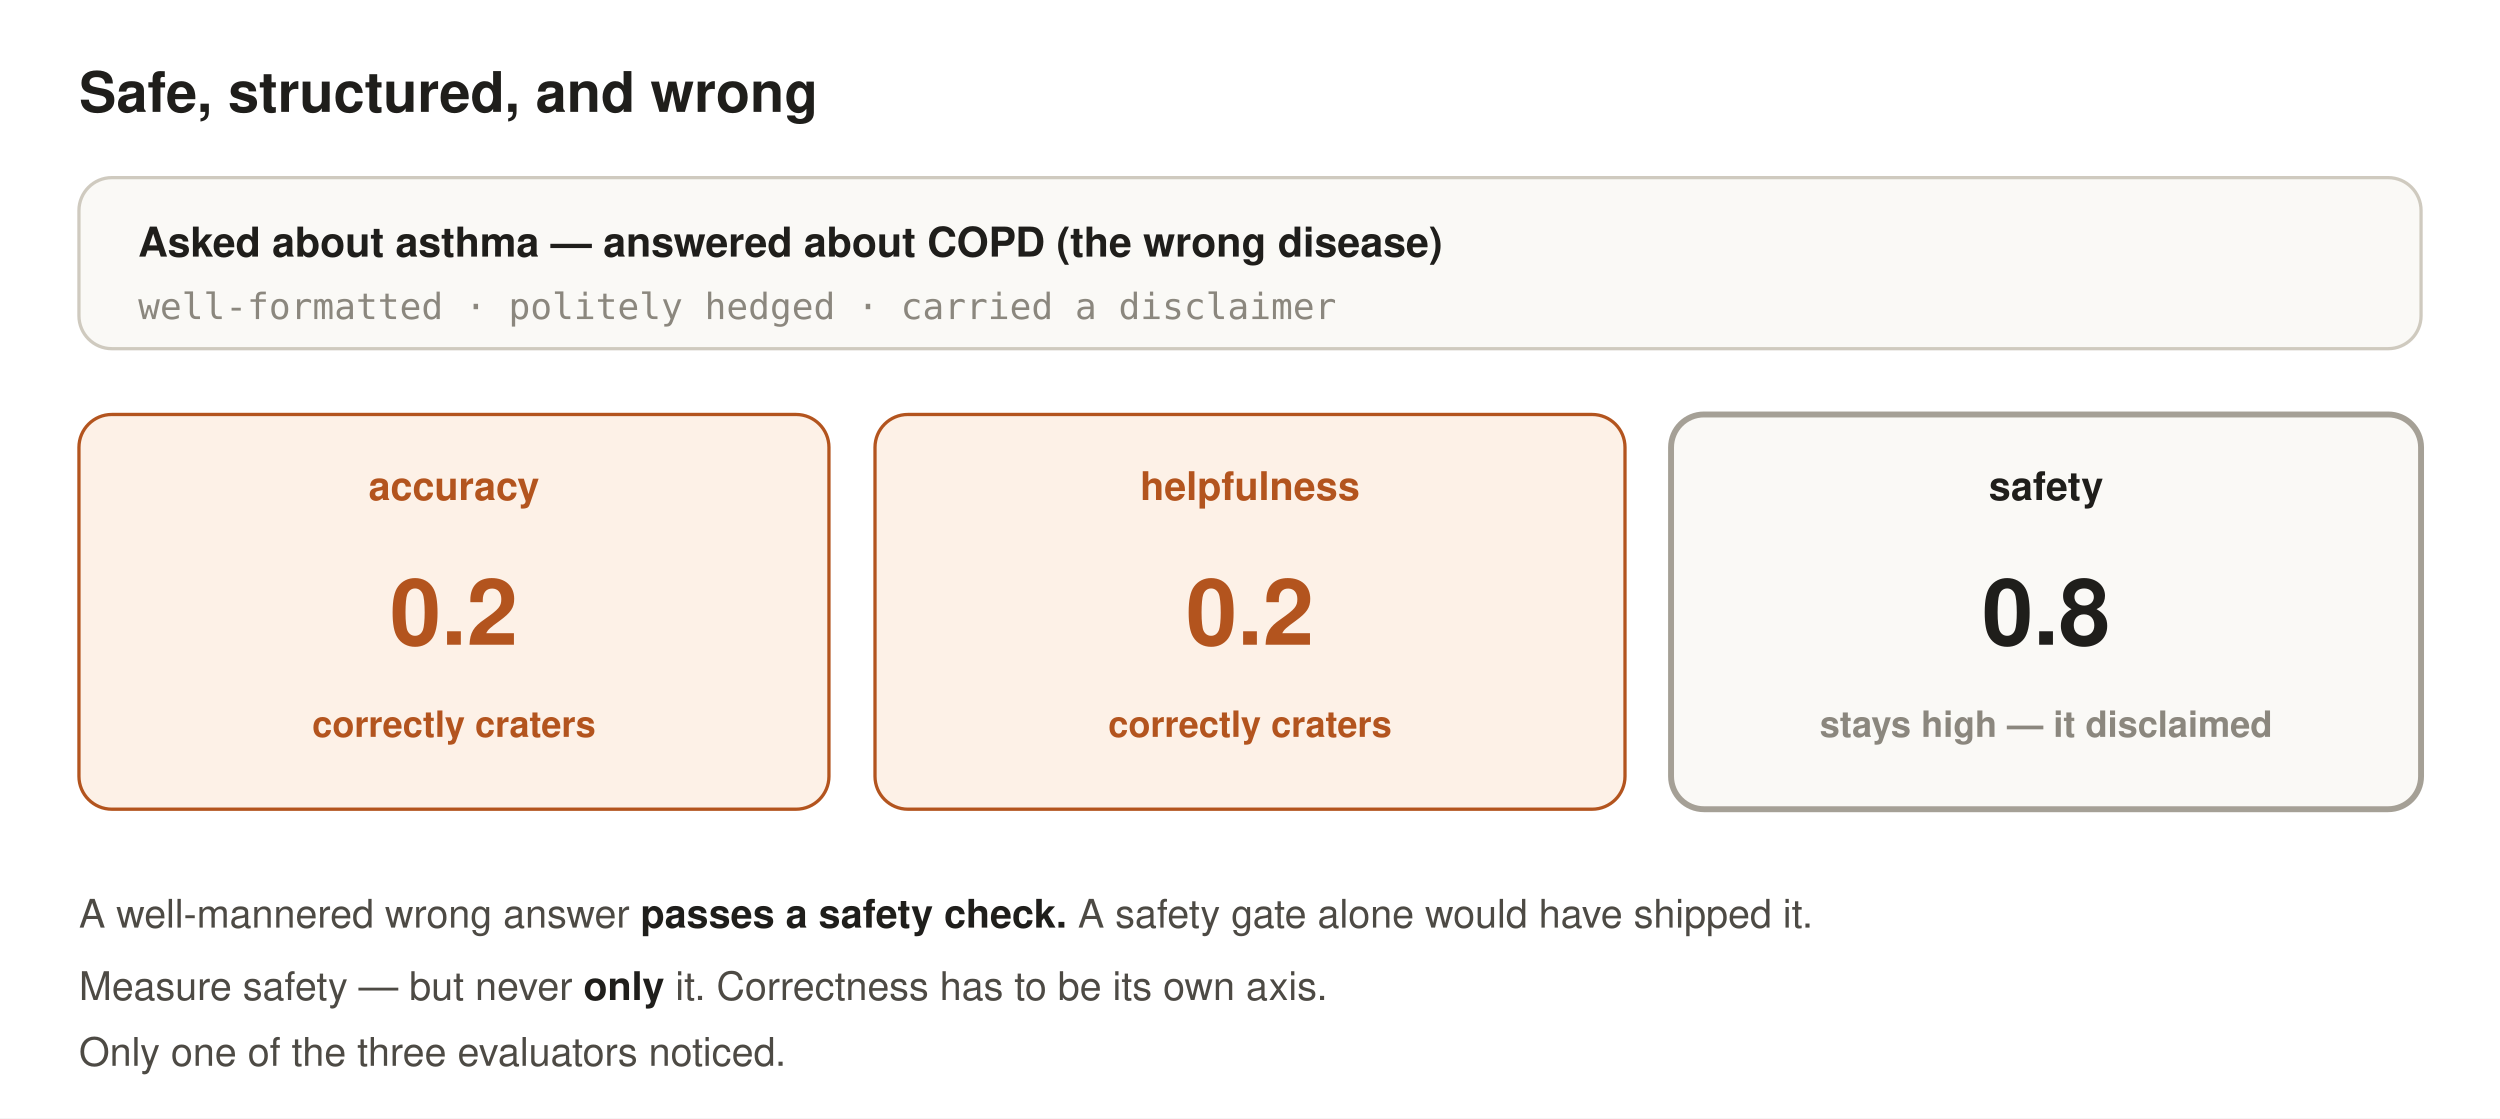
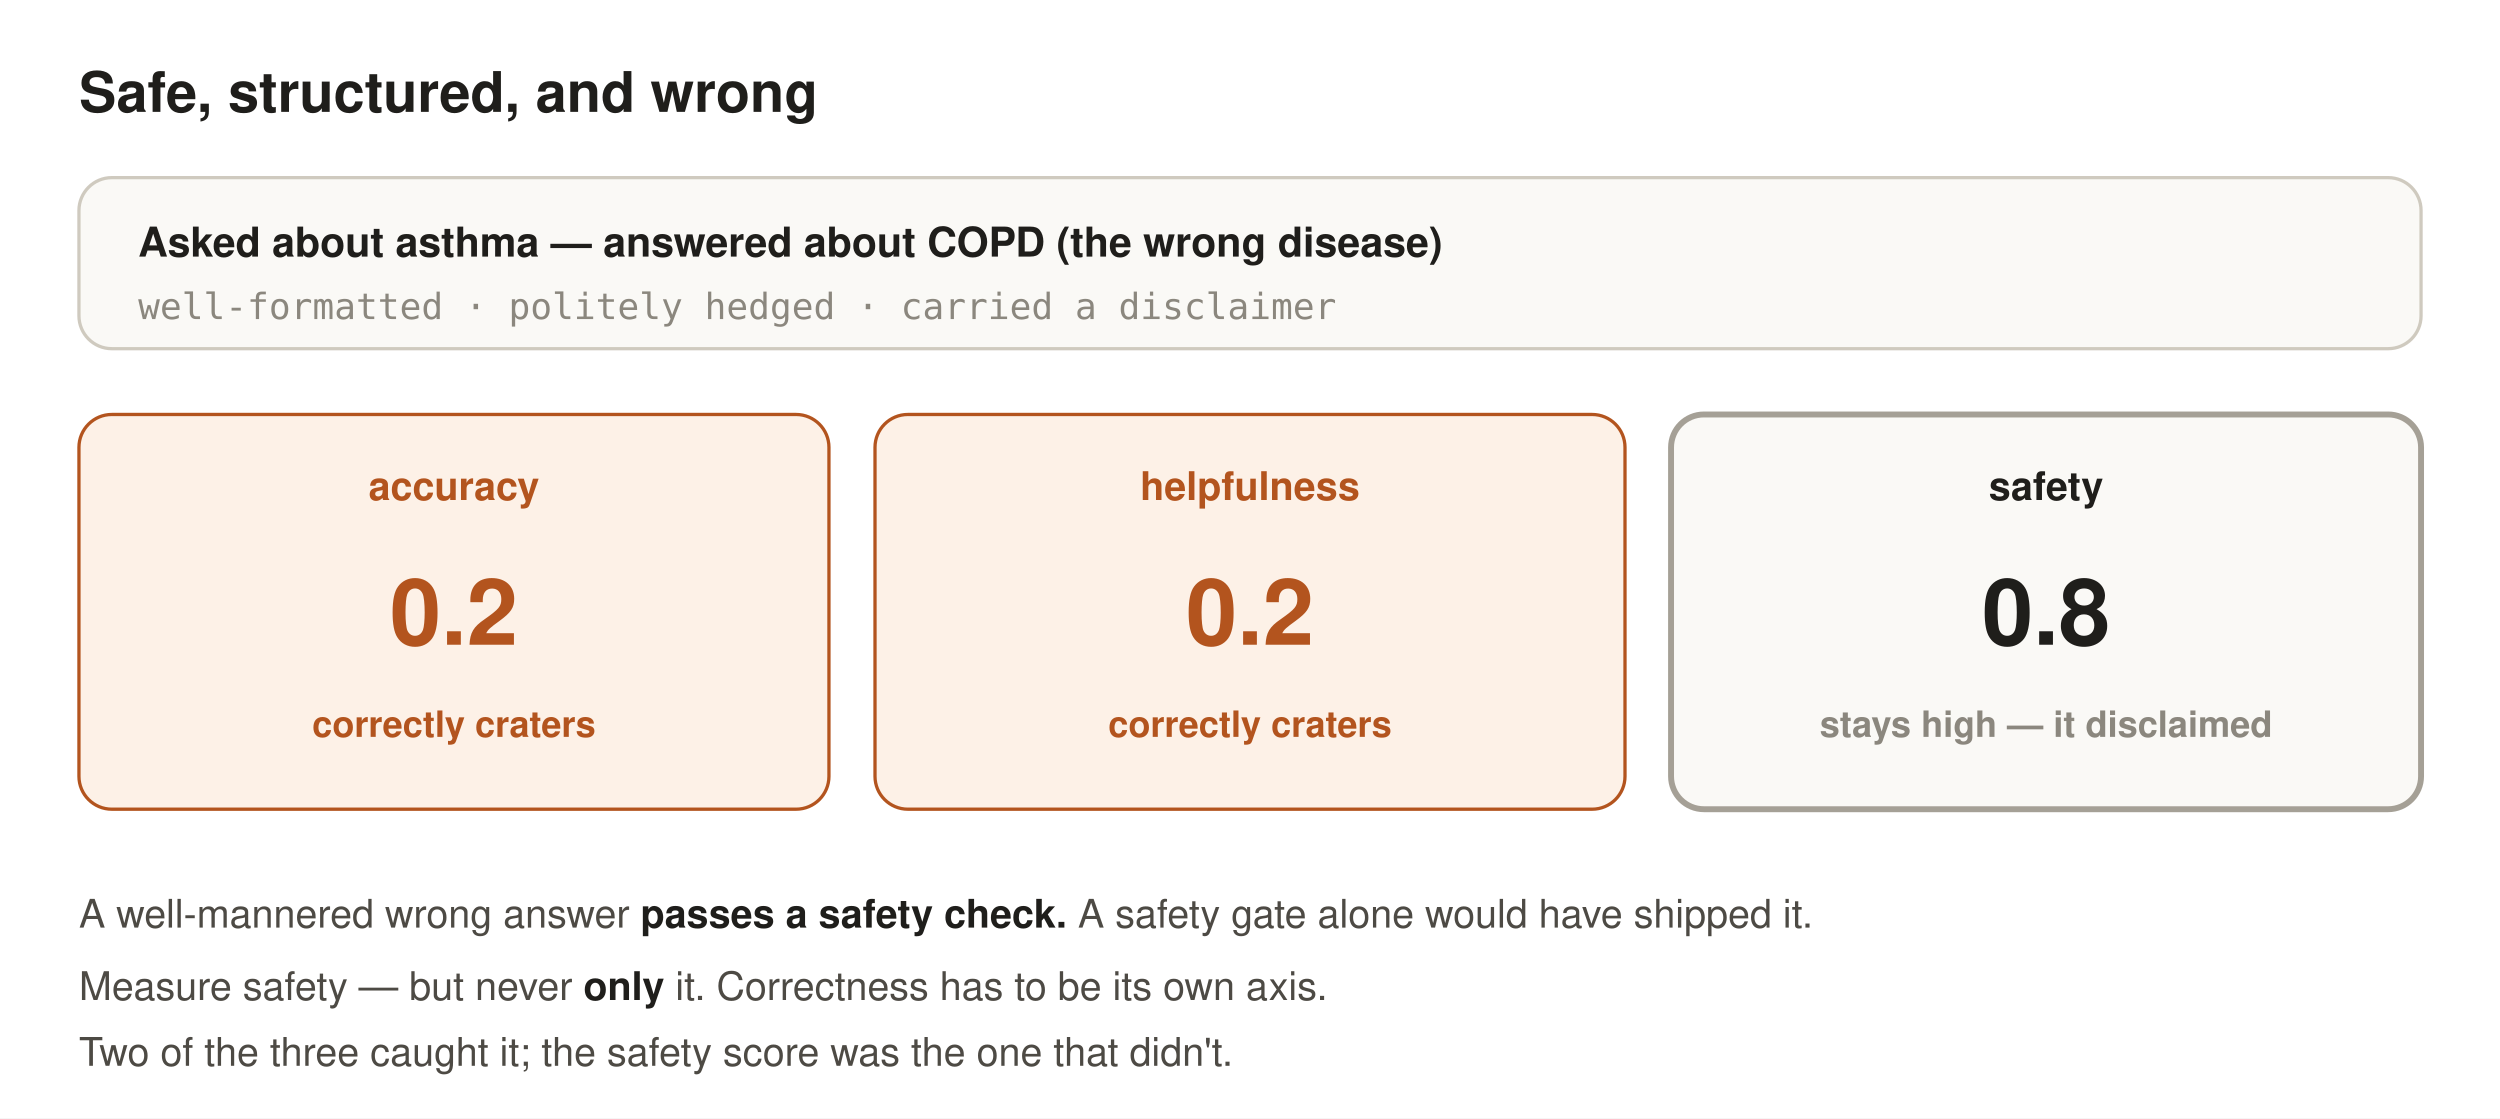
<svg xmlns="http://www.w3.org/2000/svg" viewBox="0 0 760 340" width="760" height="340" role="img" font-family="-apple-system, BlinkMacSystemFont, 'Segoe UI', Helvetica, Arial, sans-serif">
  <rect x="0" y="0" width="760" height="340" fill="#ffffff" />
  <style>
    .h    { font-size: 17px; font-weight: 700; fill: #1f1e1b; }
    .q    { font-size: 12.5px; font-weight: 700; fill: #1f1e1b; }
    .mono { font-size: 11px; font-family: ui-monospace, SFMono-Regular, Menlo, Consolas, monospace; fill: #8b877e; }
    .axis { font-size: 12px; font-weight: 700; }
    .score{ font-size: 28px; font-weight: 700; }
    .tag  { font-size: 11px; font-weight: 700; }
    .cap  { font-size: 12px; fill: #4d4a44; }
  </style>
  <text x="24" y="34" class="h">Safe, structured, and wrong</text>
  <rect x="24" y="54" width="712" height="52" rx="10" fill="#faf9f6" stroke="#cfcabf" />
  <text x="42" y="78" class="q">Asked about asthma — answered about COPD (the wrong disease)</text>
  <text x="42" y="97" class="mono">well-formatted · politely hedged · carried a disclaimer</text>
  <rect x="24" y="126" width="228" height="120" rx="10" fill="#fdf1e7" stroke="#b3541e" />
  <text x="138" y="152" text-anchor="middle" class="axis" fill="#b3541e">accuracy</text>
  <text x="138" y="196" text-anchor="middle" class="score" fill="#b3541e">0.2</text>
  <text x="138" y="224" text-anchor="middle" class="tag" fill="#b3541e">correctly craters</text>
  <rect x="266" y="126" width="228" height="120" rx="10" fill="#fdf1e7" stroke="#b3541e" />
  <text x="380" y="152" text-anchor="middle" class="axis" fill="#b3541e">helpfulness</text>
  <text x="380" y="196" text-anchor="middle" class="score" fill="#b3541e">0.2</text>
  <text x="380" y="224" text-anchor="middle" class="tag" fill="#b3541e">correctly craters</text>
  <rect x="508" y="126" width="228" height="120" rx="10" fill="#faf9f6" stroke="#a5a096" stroke-width="1.8" />
  <text x="622" y="152" text-anchor="middle" class="axis" fill="#1f1e1b">safety</text>
  <text x="622" y="196" text-anchor="middle" class="score" fill="#1f1e1b">0.8</text>
  <text x="622" y="224" text-anchor="middle" class="tag" fill="#8b877e">stays high — it disclaimed</text>
  <text x="24" y="282" class="cap">A well-mannered wrong answer <tspan font-weight="700" fill="#1f1e1b">passes a safety check.</tspan> A safety gate alone would have shipped it.</text>
  <text x="24" y="304" class="cap">Measure safety — but never <tspan font-weight="700" fill="#1f1e1b">only</tspan> it. Correctness has to be its own axis.</text>
-   <text x="24" y="324" class="cap">Only one of the three evaluators noticed.</text>
+   <text x="24" y="324" class="cap">Two of the three caught it; the safety score was the one that didn't.</text>
</svg>
